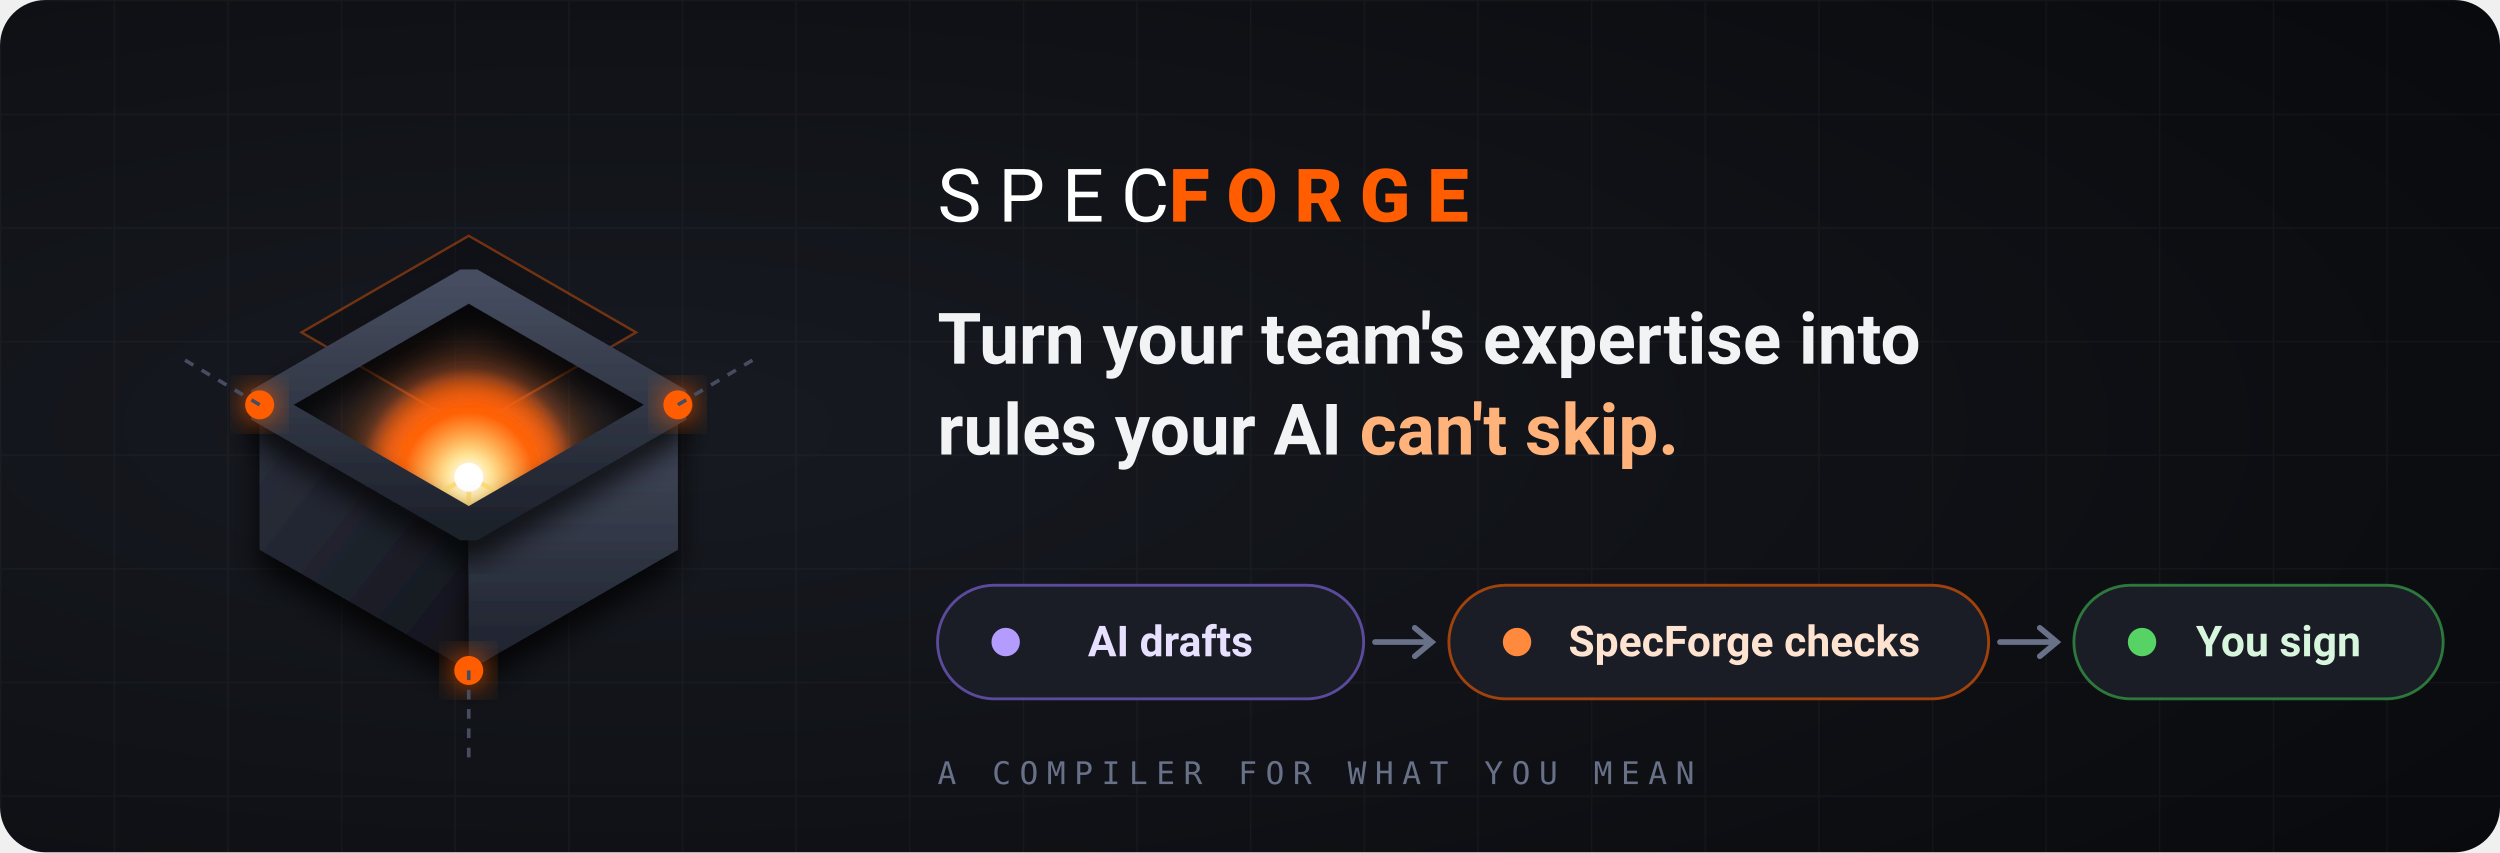
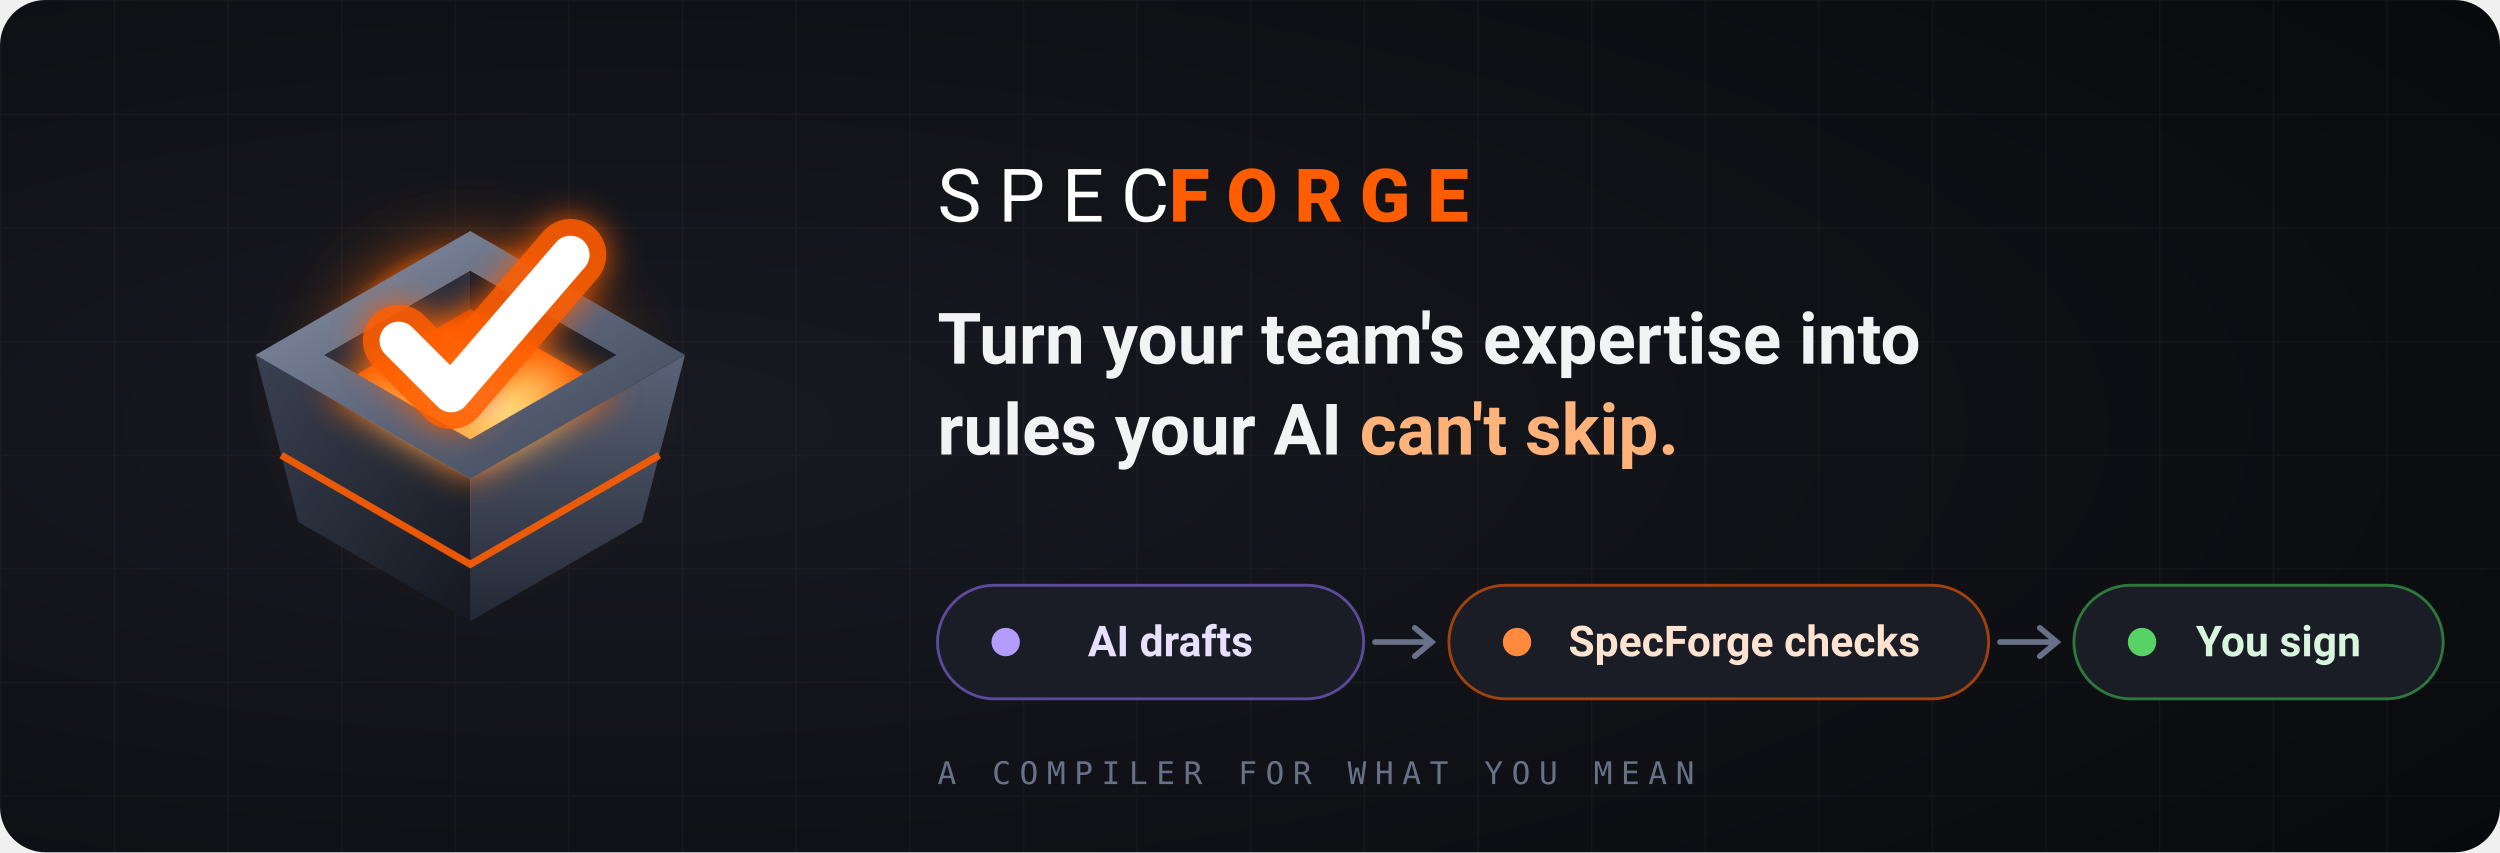
<svg xmlns="http://www.w3.org/2000/svg" viewBox="0 0 880 300" width="880" height="300" role="img" aria-labelledby="t d">
  <style>
    .sans { font-family: -apple-system, BlinkMacSystemFont, "Segoe UI", Roboto, Helvetica, Arial, sans-serif; }
    .mono { font-family: ui-monospace, SFMono-Regular, Menlo, Consolas, monospace; }
    .core { animation: pulse 3s ease-in-out infinite alternate; }
    @keyframes pulse { from { opacity: .55; } to { opacity: .95; } }
    .lit { opacity: 0; animation: lit 6s ease-in-out infinite; }
    .lit2 { animation-delay: 2s; }
    .lit3 { animation-delay: 4s; }
    @keyframes lit { 0% { opacity: 0; } 8% { opacity: 1; } 30% { opacity: 1; } 40% { opacity: 0; } 100% { opacity: 0; } }
    .spark { opacity: 0; animation: spark 6s linear infinite; }
    .spark2 { animation-delay: 2s; }
    @keyframes spark {
      0%, 22% { opacity: 0; transform: translateX(0); }
      25% { opacity: 1; transform: translateX(0); }
      36% { opacity: 1; transform: translateX(24px); }
      38%, 100% { opacity: 0; transform: translateX(24px); }
    }
    @media (prefers-reduced-motion: reduce) {
      .core, .lit, .spark { animation: none; }
    }
  </style>
  <defs>
    <radialGradient id="bg" cx="25%" cy="50%" r="90%">
      <stop offset="0%" stop-color="#171A21" />
      <stop offset="100%" stop-color="#090A0D" />
    </radialGradient>
    <linearGradient id="metalDark" x1="0%" y1="0%" x2="100%" y2="100%">
      <stop offset="0%" stop-color="#2C313E" />
      <stop offset="100%" stop-color="#11131A" />
    </linearGradient>
    <linearGradient id="metalLight" x1="0%" y1="0%" x2="0%" y2="100%">
      <stop offset="0%" stop-color="#464D60" />
      <stop offset="100%" stop-color="#1D212B" />
    </linearGradient>
    <radialGradient id="coreEnergy" cx="50%" cy="50%" r="50%">
      <stop offset="0%" stop-color="#FFFFFF" />
      <stop offset="20%" stop-color="#FFDD7A" />
      <stop offset="60%" stop-color="#FF5D00" />
      <stop offset="100%" stop-color="#FF5D00" stop-opacity="0" />
    </radialGradient>
    <filter id="glow" x="-50%" y="-50%" width="200%" height="200%">
      <feGaussianBlur stdDeviation="6" result="b1" />
      <feGaussianBlur stdDeviation="16" result="b2" />
      <feMerge>
        <feMergeNode in="b2" />
        <feMergeNode in="b1" />
        <feMergeNode in="SourceGraphic" />
      </feMerge>
    </filter>
    <filter id="shadow" x="-20%" y="-20%" width="140%" height="140%">
      <feDropShadow dx="0" dy="8" stdDeviation="6" flood-color="#000" flood-opacity="0.8" />
    </filter>
    <pattern id="grid" width="40" height="40" patternUnits="userSpaceOnUse">
      <path d="M 40 0 L 0 0 0 40" fill="none" stroke="#ffffff" stroke-opacity="0.035" />
    </pattern>
    <clipPath id="frame">
      <rect width="880" height="300" rx="16" />
    </clipPath>
  </defs>
  <g clip-path="url(#frame)">
    <rect width="880" height="300" fill="url(#bg)" />
    <rect width="880" height="300" fill="url(#grid)" />
  </g>
-   <g transform="translate(165,185) scale(0.85)">
-     <polygon points="0,-40 69.28,-80 0,-120 -69.28,-80" fill="#0A0B0E" stroke="#FF5D00" stroke-width="1" opacity="0.4" />
-     <circle class="core" cx="0" cy="-20" r="45" fill="url(#coreEnergy)" filter="url(#glow)" />
-     <g filter="url(#glow)">
-       <line x1="0" y1="-20" x2="-30" y2="-5" stroke="#FFDD7A" stroke-width="2" />
-       <line x1="0" y1="-20" x2="30" y2="-5" stroke="#FFDD7A" stroke-width="2" />
-       <line x1="0" y1="-20" x2="0" y2="15" stroke="#FFDD7A" stroke-width="2" />
-       <circle cx="-30" cy="-5" r="4" fill="#FFF" />
-       <circle cx="30" cy="-5" r="4" fill="#FFF" />
-       <circle cx="0" cy="15" r="4" fill="#FFF" />
-       <circle cx="0" cy="-20" r="6" fill="#FFF" />
-     </g>
-     <path d="M -86.6,-50 L 0,0 L 0,60 L -86.6,10 Z" fill="url(#metalDark)" filter="url(#shadow)" />
-     <path d="M 86.6,-50 L 0,0 L 0,60 L 86.6,10 Z" fill="url(#metalLight)" filter="url(#shadow)" />
-     <path d="M 0,-100 L 86.6,-50 L 0,0 L -86.6,-50 Z" fill="none" stroke="url(#metalLight)" stroke-width="14" stroke-linejoin="bevel" filter="url(#shadow)" />
-     <circle cx="-86.6" cy="-50" r="6" fill="#FF5D00" filter="url(#glow)" />
-     <circle cx="86.6" cy="-50" r="6" fill="#FF5D00" filter="url(#glow)" />
-     <circle cx="0" cy="60" r="6" fill="#FF5D00" filter="url(#glow)" />
-     <path d="M -86.6,-50 L -120,-70" stroke="#464D60" stroke-width="1.5" stroke-dasharray="4 4" />
-     <path d="M 86.6,-50 L 120,-70" stroke="#464D60" stroke-width="1.5" stroke-dasharray="4 4" />
-     <path d="M 0,60 L 0,100" stroke="#464D60" stroke-width="1.5" stroke-dasharray="4 4" />
+   <g transform="translate(58 46) scale(0.84)">
+     <circle class="core" cx="128" cy="108" r="62" fill="url(#coreEnergy)" filter="url(#glow)" />
+     <defs>
+       <linearGradient id="hm-l" x1="0" y1="0" x2="1" y2="1">
+         <stop offset="0" stop-color="#3A4152" />
+         <stop offset="1" stop-color="#151820" />
+       </linearGradient>
+       <linearGradient id="hm-r" x1="0" y1="0" x2="0" y2="1">
+         <stop offset="0" stop-color="#5A6378" />
+         <stop offset="1" stop-color="#232834" />
+       </linearGradient>
+       <linearGradient id="hm-rim" x1="0" y1="0" x2="1" y2="1">
+         <stop offset="0" stop-color="#8A93A8" />
+         <stop offset=".5" stop-color="#5F687D" />
+         <stop offset="1" stop-color="#3B4253" />
+       </linearGradient>
+       <radialGradient id="hm-melt" cx=".5" cy=".55" r=".6">
+         <stop offset="0" stop-color="#FFFFFF" />
+         <stop offset=".25" stop-color="#FFDD7A" />
+         <stop offset=".7" stop-color="#FF5D00" />
+         <stop offset="1" stop-color="#B83A00" />
+       </radialGradient>
+       <filter id="hm-glow" x="-50%" y="-50%" width="200%" height="200%">
+         <feGaussianBlur stdDeviation="7" result="b" />
+         <feMerge>
+           <feMergeNode in="b" />
+           <feMergeNode in="SourceGraphic" />
+         </feMerge>
+       </filter>
+     </defs>
+     <path d="M38.00 94.00 L128.00 145.96 L128.00 205.57 L56.00 164.00 Z" fill="url(#hm-l)" />
+     <path d="M128.00 145.96 L218.00 94.00 L200.00 164.00 L128.00 205.57 Z" fill="url(#hm-r)" />
+     <path d="M48.8 136 L128 181.726 L207.2 136" fill="none" stroke="#FF5D00" stroke-width="3" stroke-opacity=".9" />
+     <path d="M128.00 58.67 L189.20 94.00 L128.00 129.33 L66.80 94.00 Z" fill="#07080B" />
+     <path d="M66.80 94.00 L128.00 58.67 L128.00 74.67 L66.80 110.00 Z" fill="#2A2F3C" />
+     <path d="M128.00 58.67 L189.20 94.00 L189.20 110.00 L128.00 74.67 Z" fill="#1A1E27" />
+     <path d="M128.00 74.67 L189.20 110.00 L128.00 145.33 L66.80 110.00 Z" fill="url(#hm-melt)" filter="url(#hm-glow)" />
+     <path d="M128.00 42.04 L218.00 94.00 L128.00 145.96 L38.00 94.00 Z M128.00 58.67 L66.80 94.00 L128.00 129.33 L189.20 94.00 Z" fill="url(#hm-rim)" fill-rule="evenodd" />
+     <path d="M98 88 L120 110 L170 52" fill="none" stroke="#FF5D00" stroke-width="30" stroke-linecap="round" stroke-linejoin="round" filter="url(#hm-glow)" opacity="0.9" />
+     <path d="M98 88 L120 110 L170 52" fill="none" stroke="#FFFFFF" stroke-width="16" stroke-linecap="round" stroke-linejoin="round" />
  </g>
  <text class="sans" x="330" y="78" font-size="26" letter-spacing="6" fill="#FFFFFF">SPEC<tspan font-weight="800" fill="#FF5D00">FORGE</tspan>
  </text>
  <text class="sans" x="330" y="128" font-size="25" font-weight="600" fill="#F2F3F5">Turn your team's expertise into</text>
  <text class="sans" x="330" y="160" font-size="25" font-weight="600" fill="#F2F3F5">rules your AI <tspan fill="#FFB27A">can't skip.</tspan>
  </text>
  <g class="sans" font-size="15" font-weight="600" text-anchor="middle">
    <g transform="translate(330,206)">
      <rect width="150" height="40" rx="20" fill="#1A1D25" stroke="#8B6BEF" stroke-opacity=".6" />
      <rect class="lit" width="150" height="40" rx="20" fill="#8B6BEF" fill-opacity=".22" stroke="#B49CFF" stroke-width="2" />
      <circle cx="24" cy="20" r="5" fill="#B49CFF" />
      <text x="82" y="25" fill="#E7E0FF">AI drafts</text>
    </g>
    <g transform="translate(510,206)">
      <rect width="190" height="40" rx="20" fill="#1A1D25" stroke="#FF5D00" stroke-opacity=".6" />
      <rect class="lit lit2" width="190" height="40" rx="20" fill="#FF5D00" fill-opacity=".22" stroke="#FF8A3D" stroke-width="2" />
      <circle cx="24" cy="20" r="5" fill="#FF8A3D" />
      <text x="104" y="25" fill="#FFE3D1">SpecForge checks</text>
    </g>
    <g transform="translate(730,206)">
      <rect width="130" height="40" rx="20" fill="#1A1D25" stroke="#3FB950" stroke-opacity=".6" />
      <rect class="lit lit3" width="130" height="40" rx="20" fill="#3FB950" fill-opacity=".22" stroke="#56D364" stroke-width="2" />
      <circle cx="24" cy="20" r="5" fill="#56D364" />
      <text x="72" y="25" fill="#D8F5DD">You sign</text>
    </g>
  </g>
  <g stroke="#687187" stroke-width="2" fill="none" stroke-linecap="round">
    <path d="M484 226 h20 m-6 -5 l6 5 l-6 5" />
    <path d="M704 226 h20 m-6 -5 l6 5 l-6 5" />
  </g>
  <circle class="spark" cx="482" cy="226" r="4" fill="#FFDD7A" filter="url(#glow)" />
  <circle class="spark spark2" cx="702" cy="226" r="4" fill="#FFDD7A" filter="url(#glow)" />
  <text class="mono" x="330" y="276" font-size="11" letter-spacing="3" fill="#687187">A COMPILER FOR WHAT YOU MEAN</text>
</svg>
